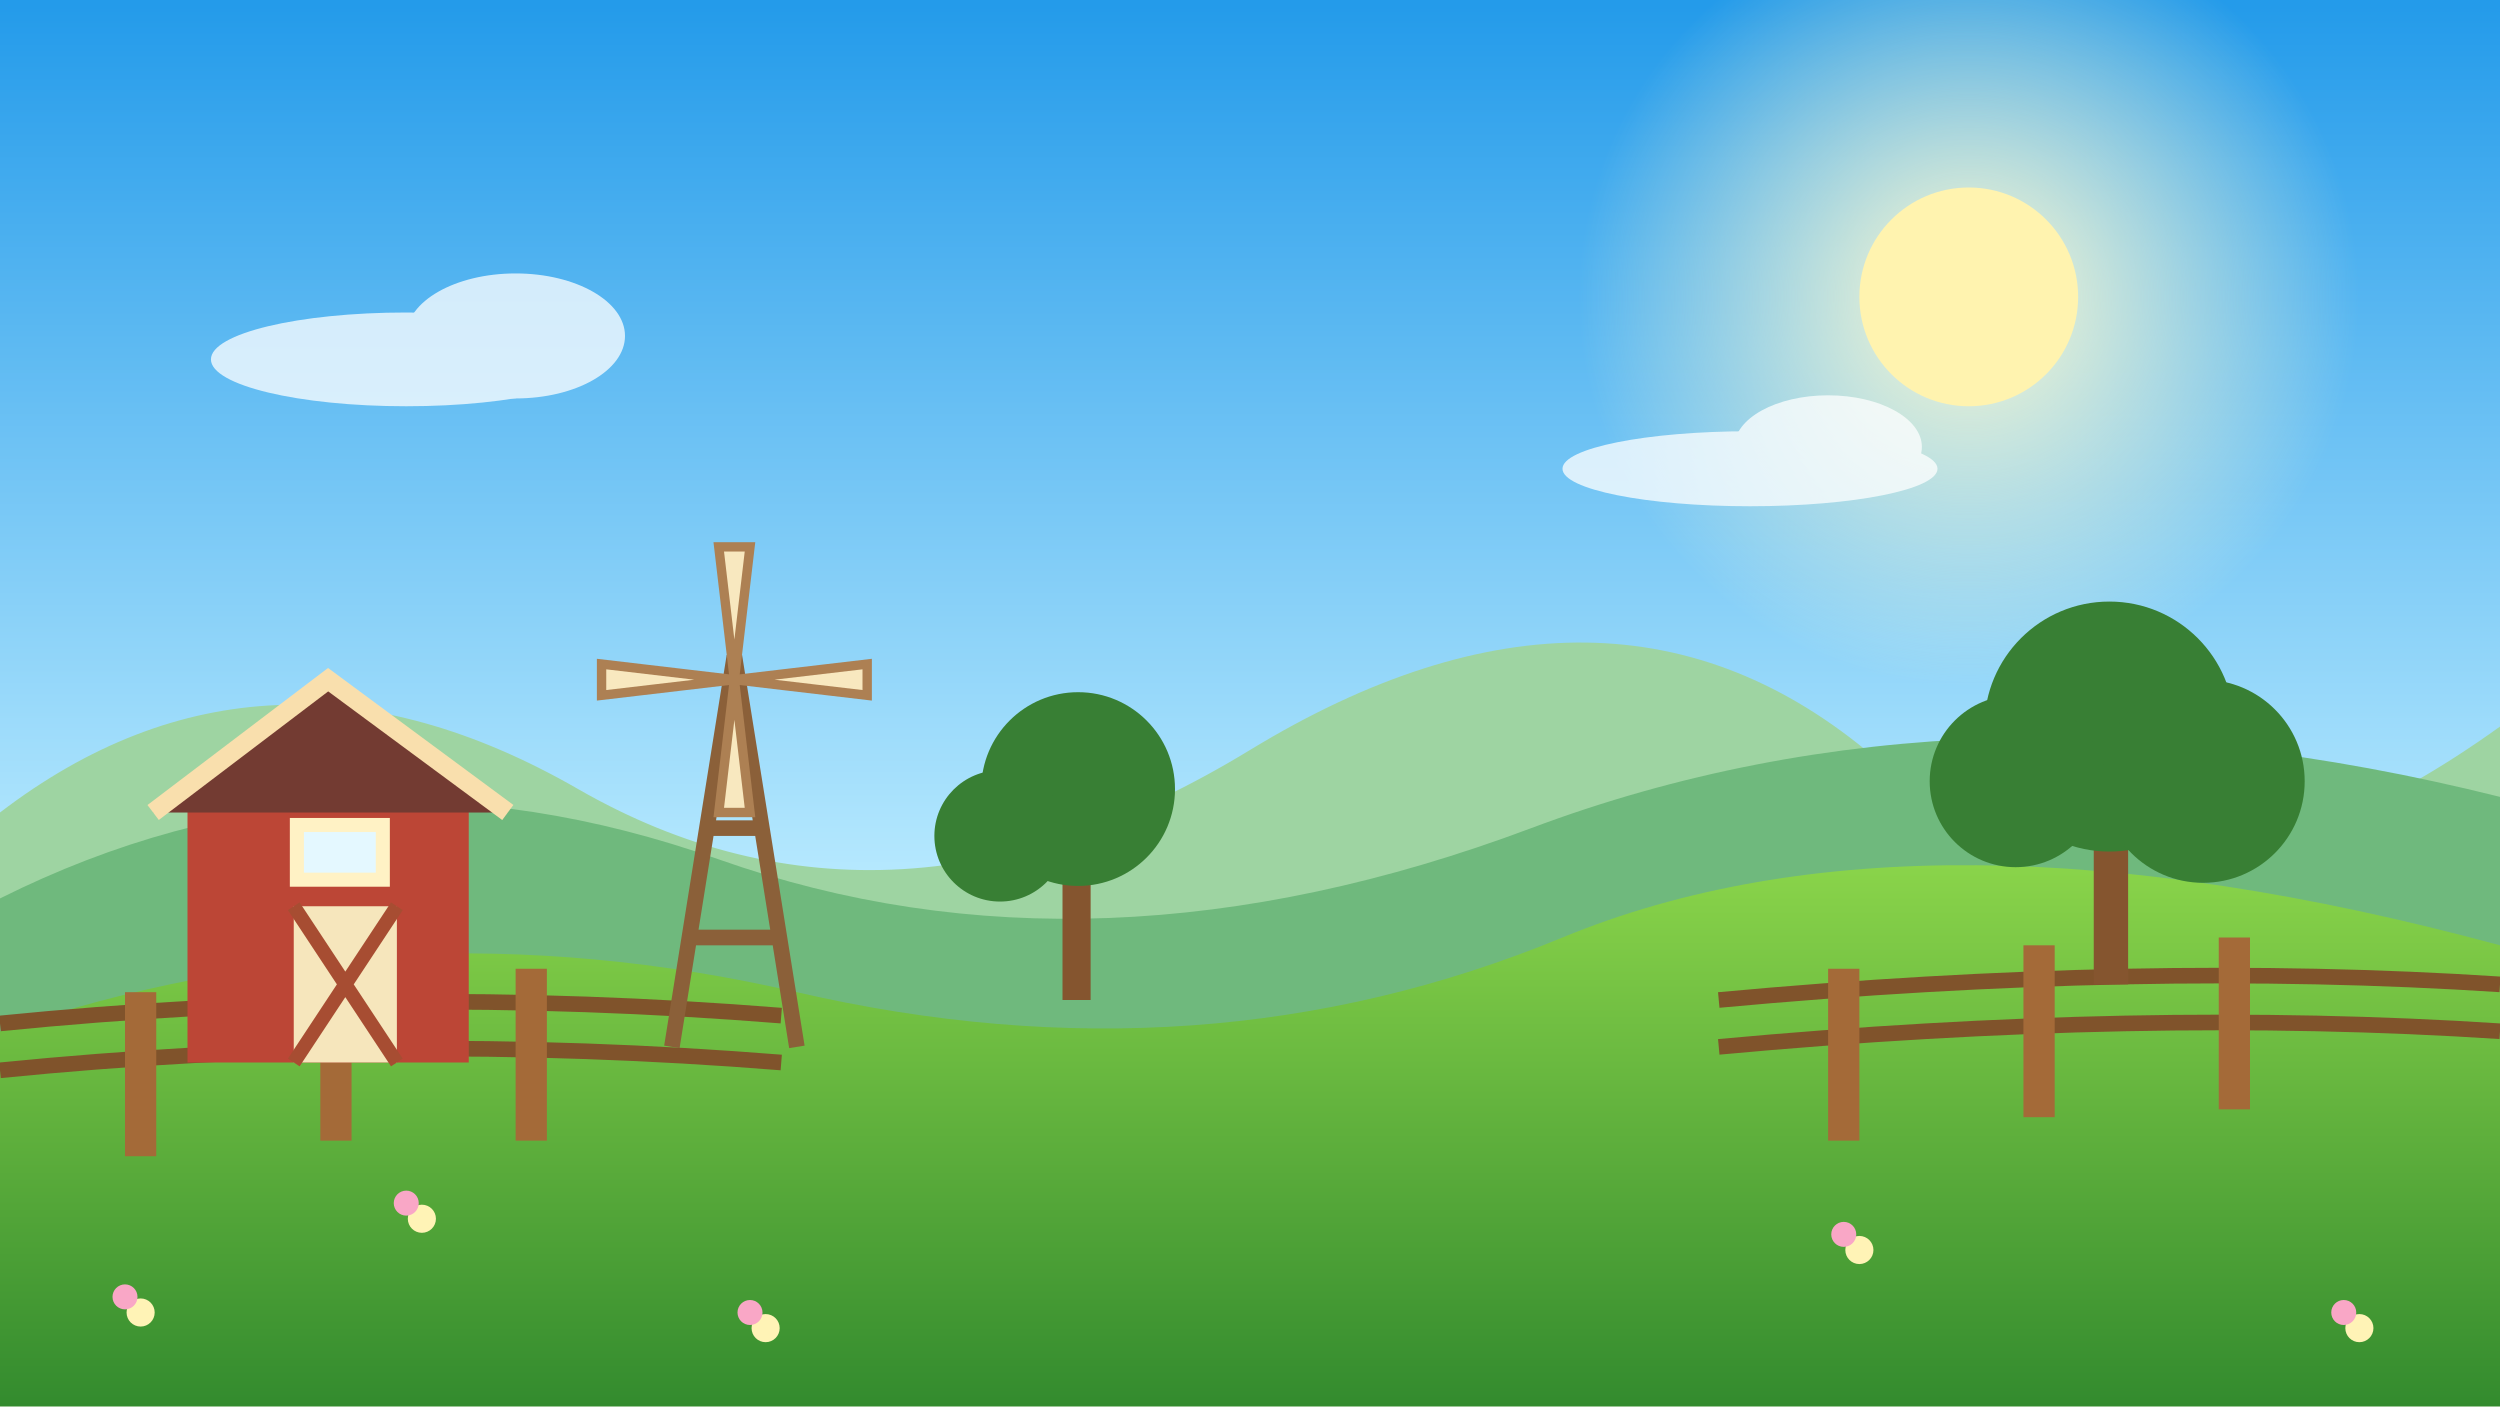
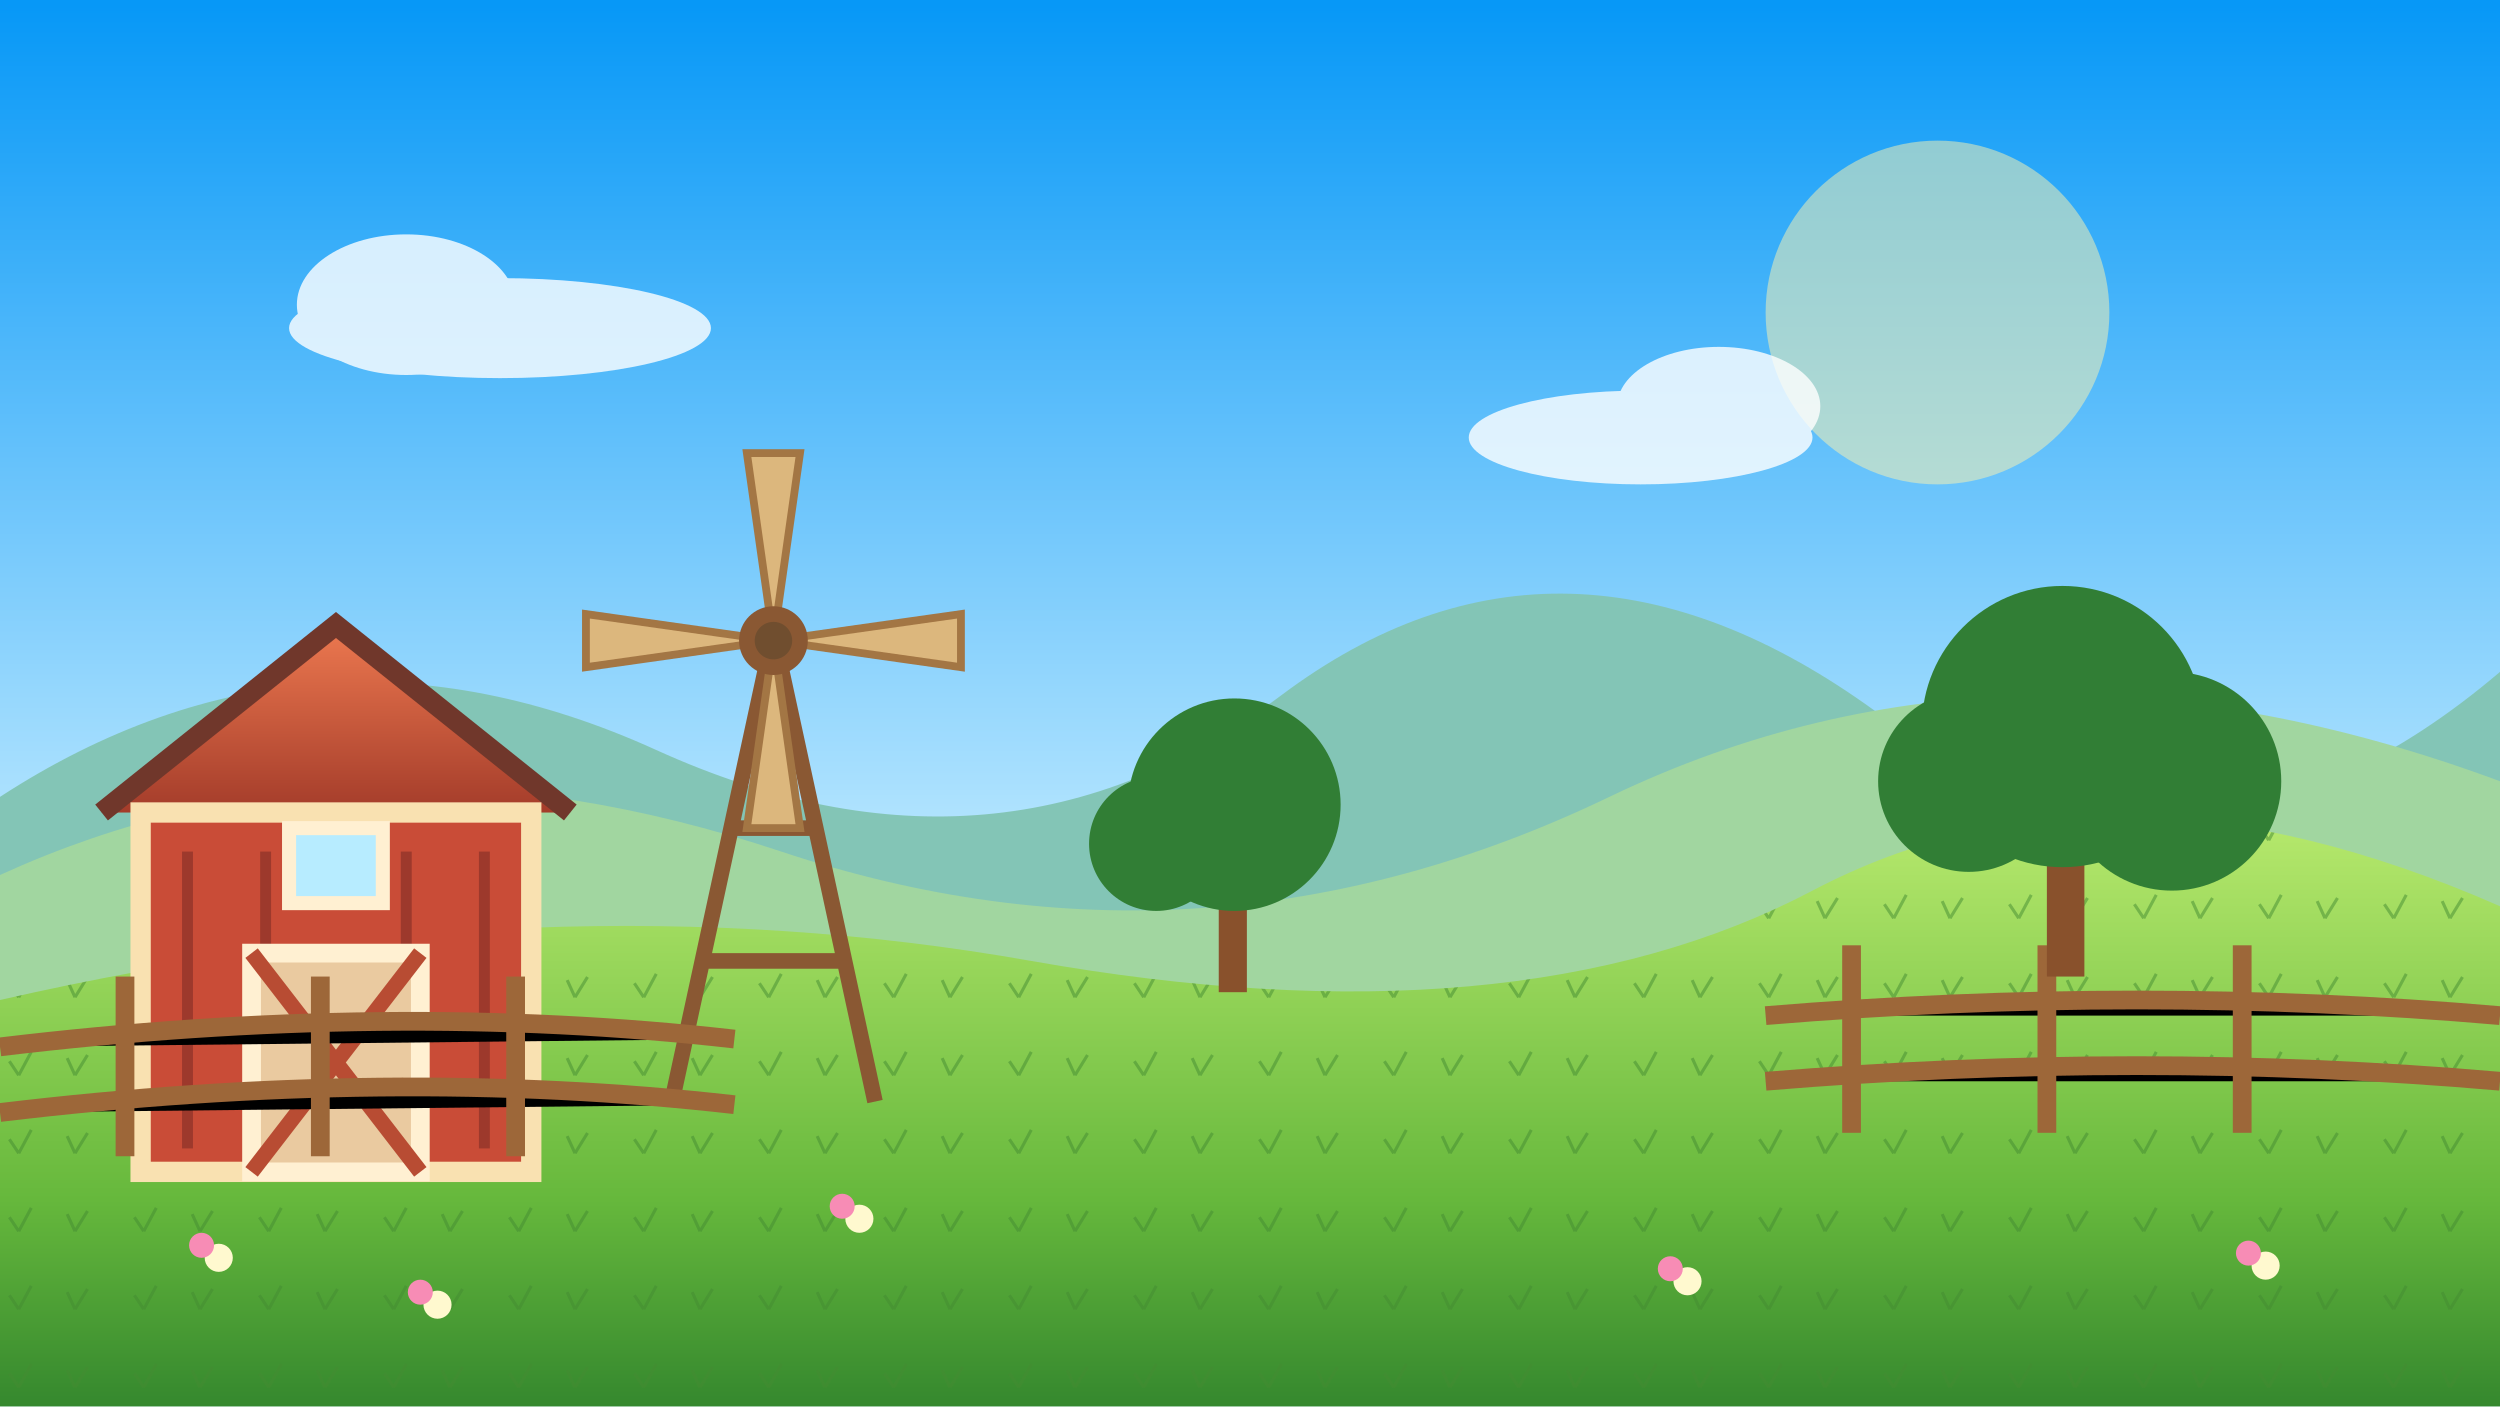
<svg xmlns="http://www.w3.org/2000/svg" viewBox="0 0 1600 900" preserveAspectRatio="xMidYMid slice">
  <defs>
    <linearGradient id="sky" x2="0" y2="1">
-       <stop stop-color="#249bea" />
-       <stop offset=".65" stop-color="#bcecff" />
-       <stop offset="1" stop-color="#fff0bd" />
+       <stop stop-color="#0798f7" />
+       <stop offset=".64" stop-color="#c0eaff" />
+       <stop offset="1" stop-color="#ecf9e6" />
    </linearGradient>
-     <linearGradient id="grass" x2="0" y2="1">
-       <stop stop-color="#8ad44a" />
-       <stop offset="1" stop-color="#338b2e" />
+     <linearGradient id="field" x2="0" y2="1">
+       <stop stop-color="#b7e96d" />
+       <stop offset=".65" stop-color="#66b83c" />
+       <stop offset="1" stop-color="#35882e" />
    </linearGradient>
-     <radialGradient id="sun">
-       <stop stop-color="#fffad1" />
-       <stop offset="1" stop-color="#fffad1" stop-opacity="0" />
-     </radialGradient>
+     <linearGradient id="roof" x2="0" y2="1">
+       <stop stop-color="#ed7950" />
+       <stop offset="1" stop-color="#a43c2a" />
+     </linearGradient>
+     <filter id="shadow">
+       <feGaussianBlur stdDeviation="8" />
+     </filter>
+     <pattern id="grass" width="80" height="50" patternUnits="userSpaceOnUse">
+       <path d="M12 38l-6-9m6 9 8-15m28 15-5-11m5 11 8-13" fill="none" stroke="#438b31" stroke-width="2" opacity=".5" />
+     </pattern>
  </defs>
  <rect width="1600" height="900" fill="url(#sky)" />
-   <circle cx="1260" cy="190" r="250" fill="url(#sun)" />
-   <circle cx="1260" cy="190" r="70" fill="#fff3af" />
-   <g fill="#fff" opacity=".75">
-     <ellipse cx="260" cy="230" rx="125" ry="30" />
-     <ellipse cx="330" cy="215" rx="70" ry="40" />
-     <ellipse cx="1120" cy="300" rx="120" ry="24" />
-     <ellipse cx="1170" cy="286" rx="60" ry="33" />
+   <circle cx="1240" cy="200" r="110" fill="#fff4ae" opacity=".5" />
+   <g fill="#fff" opacity=".8">
+     <ellipse cx="320" cy="210" rx="135" ry="32" />
+     <ellipse cx="260" cy="195" rx="70" ry="45" />
+     <ellipse cx="1050" cy="280" rx="110" ry="30" />
+     <ellipse cx="1100" cy="260" rx="65" ry="38" />
  </g>
-   <path d="M0 520Q170 390 370 505T800 480T1200 485T1600 465V900H0" fill="#9ed4a2" />
-   <path d="M0 575Q220 465 460 550T980 530T1600 510V900H0" fill="#6fb97d" />
-   <path d="M0 660Q250 575 510 635T1000 600T1600 605V900H0" fill="url(#grass)" />
-   <g stroke="#80532b" stroke-width="10" fill="none">
-     <path d="M0 655Q250 630 500 650M1100 640Q1370 615 1600 630" />
-     <path d="M0 685Q250 660 500 680M1100 670Q1370 645 1600 660" />
+   <path d="M0 510Q200 380 420 480T820 445T1200 455T1600 430V900H0" fill="#83c5b6" />
+   <path d="M0 560Q230 455 500 545T1030 510T1600 500V900H0" fill="#a1d6a0" />
+   <path d="M0 640Q350 560 660 615T1160 570T1600 580V900H0" fill="url(#field)" />
+   <path d="M0 640Q350 560 660 615T1160 570T1600 580V900H0" fill="url(#grass)" />
+   <g transform="translate(65 390)">
+     <path d="M0 130L150 10 300 130" fill="url(#roof)" stroke="#70372b" stroke-width="13" />
+     <rect x="25" y="130" width="250" height="230" fill="#c94c37" stroke="#f9e1b1" stroke-width="13" />
+     <path d="M55 155v190m50-190v190m90-190v190m50-190v190" stroke="#9d392c" stroke-width="7" />
+     <rect x="96" y="220" width="108" height="140" fill="#eacaa0" stroke="#fff0d2" stroke-width="12" />
+     <path d="M96 220l108 140m0-140L96 360" stroke="#b84c33" stroke-width="10" />
+     <rect x="120" y="140" width="60" height="48" fill="#b7ecff" stroke="#fff0d2" stroke-width="9" />
  </g>
-   <g fill="#a46a38">
-     <path d="M80 635v105h20V635m105-15v110h20V620m105 0v110h20V620m820 0v110h20V620m105-15v110h20V605m105-5v110h20V600" />
+   <g transform="translate(380 355)" stroke="#8a5833" stroke-width="10">
+     <path d="M50 350L115 50l65 300M70 260h90M90 175h50" fill="none" />
+     <g transform="translate(115 55)" fill="#dcb77d" stroke="#a37644" stroke-width="5">
+       <path d="M0 0l-17-120 34 0Z" />
+       <path d="M0 0l120-17v34Z" />
+       <path d="M0 0l17 120-34 0Z" />
+       <path d="M0 0l-120 17v-34Z" />
+     </g>
+     <circle cx="115" cy="55" r="17" fill="#704e2f" />
  </g>
-   <g transform="translate(120 440)">
-     <rect x="0" y="70" width="180" height="170" fill="#bc4636" />
-     <path d="M-22 80L90-5 205 80" fill="#733b32" stroke="#f9dfad" stroke-width="12" />
-     <rect x="68" y="140" width="66" height="100" fill="#f6e6bc" />
-     <path d="M68 140l66 100m0-100L68 240" stroke="#a74d32" stroke-width="9" />
-     <rect x="70" y="88" width="55" height="35" fill="#e4f8ff" stroke="#fff2c5" stroke-width="9" />
+   <g stroke="#9d6739" stroke-width="12">
+     <path d="M0 670Q250 640 470 665M1130 650Q1370 630 1600 650M0 712Q250 682 470 707M1130 692Q1370 672 1600 692" />
+     <path d="M80 625v115m125-115v115m125-115v115m855-135v120m125-120v120m125-120v120" />
  </g>
-   <g transform="translate(370 420)" stroke="#8b6039" stroke-width="10">
-     <path d="M60 250L100 0l40 250M75 180h50M85 110h30" fill="none" />
-     <g transform="translate(100 15)" fill="#f8e8bf" stroke="#ad8053" stroke-width="6">
-       <path d="M0 0L-10-85 10-85Z" />
-       <path d="M0 0L85-10 85 10Z" />
-       <path d="M0 0L10 85-10 85Z" />
-       <path d="M0 0L-85 10-85-10Z" />
-     </g>
+   <g fill="#317e35">
+     <path d="M1310 625V480h24v145" fill="#89512c" />
+     <circle cx="1320" cy="465" r="90" />
+     <circle cx="1260" cy="500" r="58" />
+     <circle cx="1390" cy="500" r="70" />
+     <path d="M780 635V530h18v105" fill="#89512c" />
+     <circle cx="790" cy="515" r="68" />
+     <circle cx="740" cy="540" r="43" />
  </g>
-   <g fill="#387f34">
-     <rect x="1340" y="480" width="22" height="150" fill="#85552f" />
-     <circle cx="1350" cy="465" r="80" />
-     <circle cx="1290" cy="500" r="55" />
-     <circle cx="1410" cy="500" r="65" />
-     <rect x="680" y="520" width="18" height="120" fill="#85552f" />
-     <circle cx="690" cy="505" r="62" />
-     <circle cx="640" cy="535" r="42" />
+   <g fill="#fff9cf">
+     <circle cx="140" cy="805" r="9" />
+     <circle cx="280" cy="835" r="9" />
+     <circle cx="550" cy="780" r="9" />
+     <circle cx="1080" cy="820" r="9" />
+     <circle cx="1450" cy="810" r="9" />
  </g>
-   <g fill="#fff3b6">
-     <circle cx="90" cy="840" r="9" />
-     <circle cx="270" cy="780" r="9" />
-     <circle cx="490" cy="850" r="9" />
-     <circle cx="1190" cy="800" r="9" />
-     <circle cx="1510" cy="850" r="9" />
-   </g>
-   <g fill="#f9a7c6">
-     <circle cx="80" cy="830" r="8" />
-     <circle cx="260" cy="770" r="8" />
-     <circle cx="480" cy="840" r="8" />
-     <circle cx="1180" cy="790" r="8" />
-     <circle cx="1500" cy="840" r="8" />
+   <g fill="#f78cb5">
+     <circle cx="129" cy="797" r="8" />
+     <circle cx="269" cy="827" r="8" />
+     <circle cx="539" cy="772" r="8" />
+     <circle cx="1069" cy="812" r="8" />
+     <circle cx="1439" cy="802" r="8" />
  </g>
</svg>
